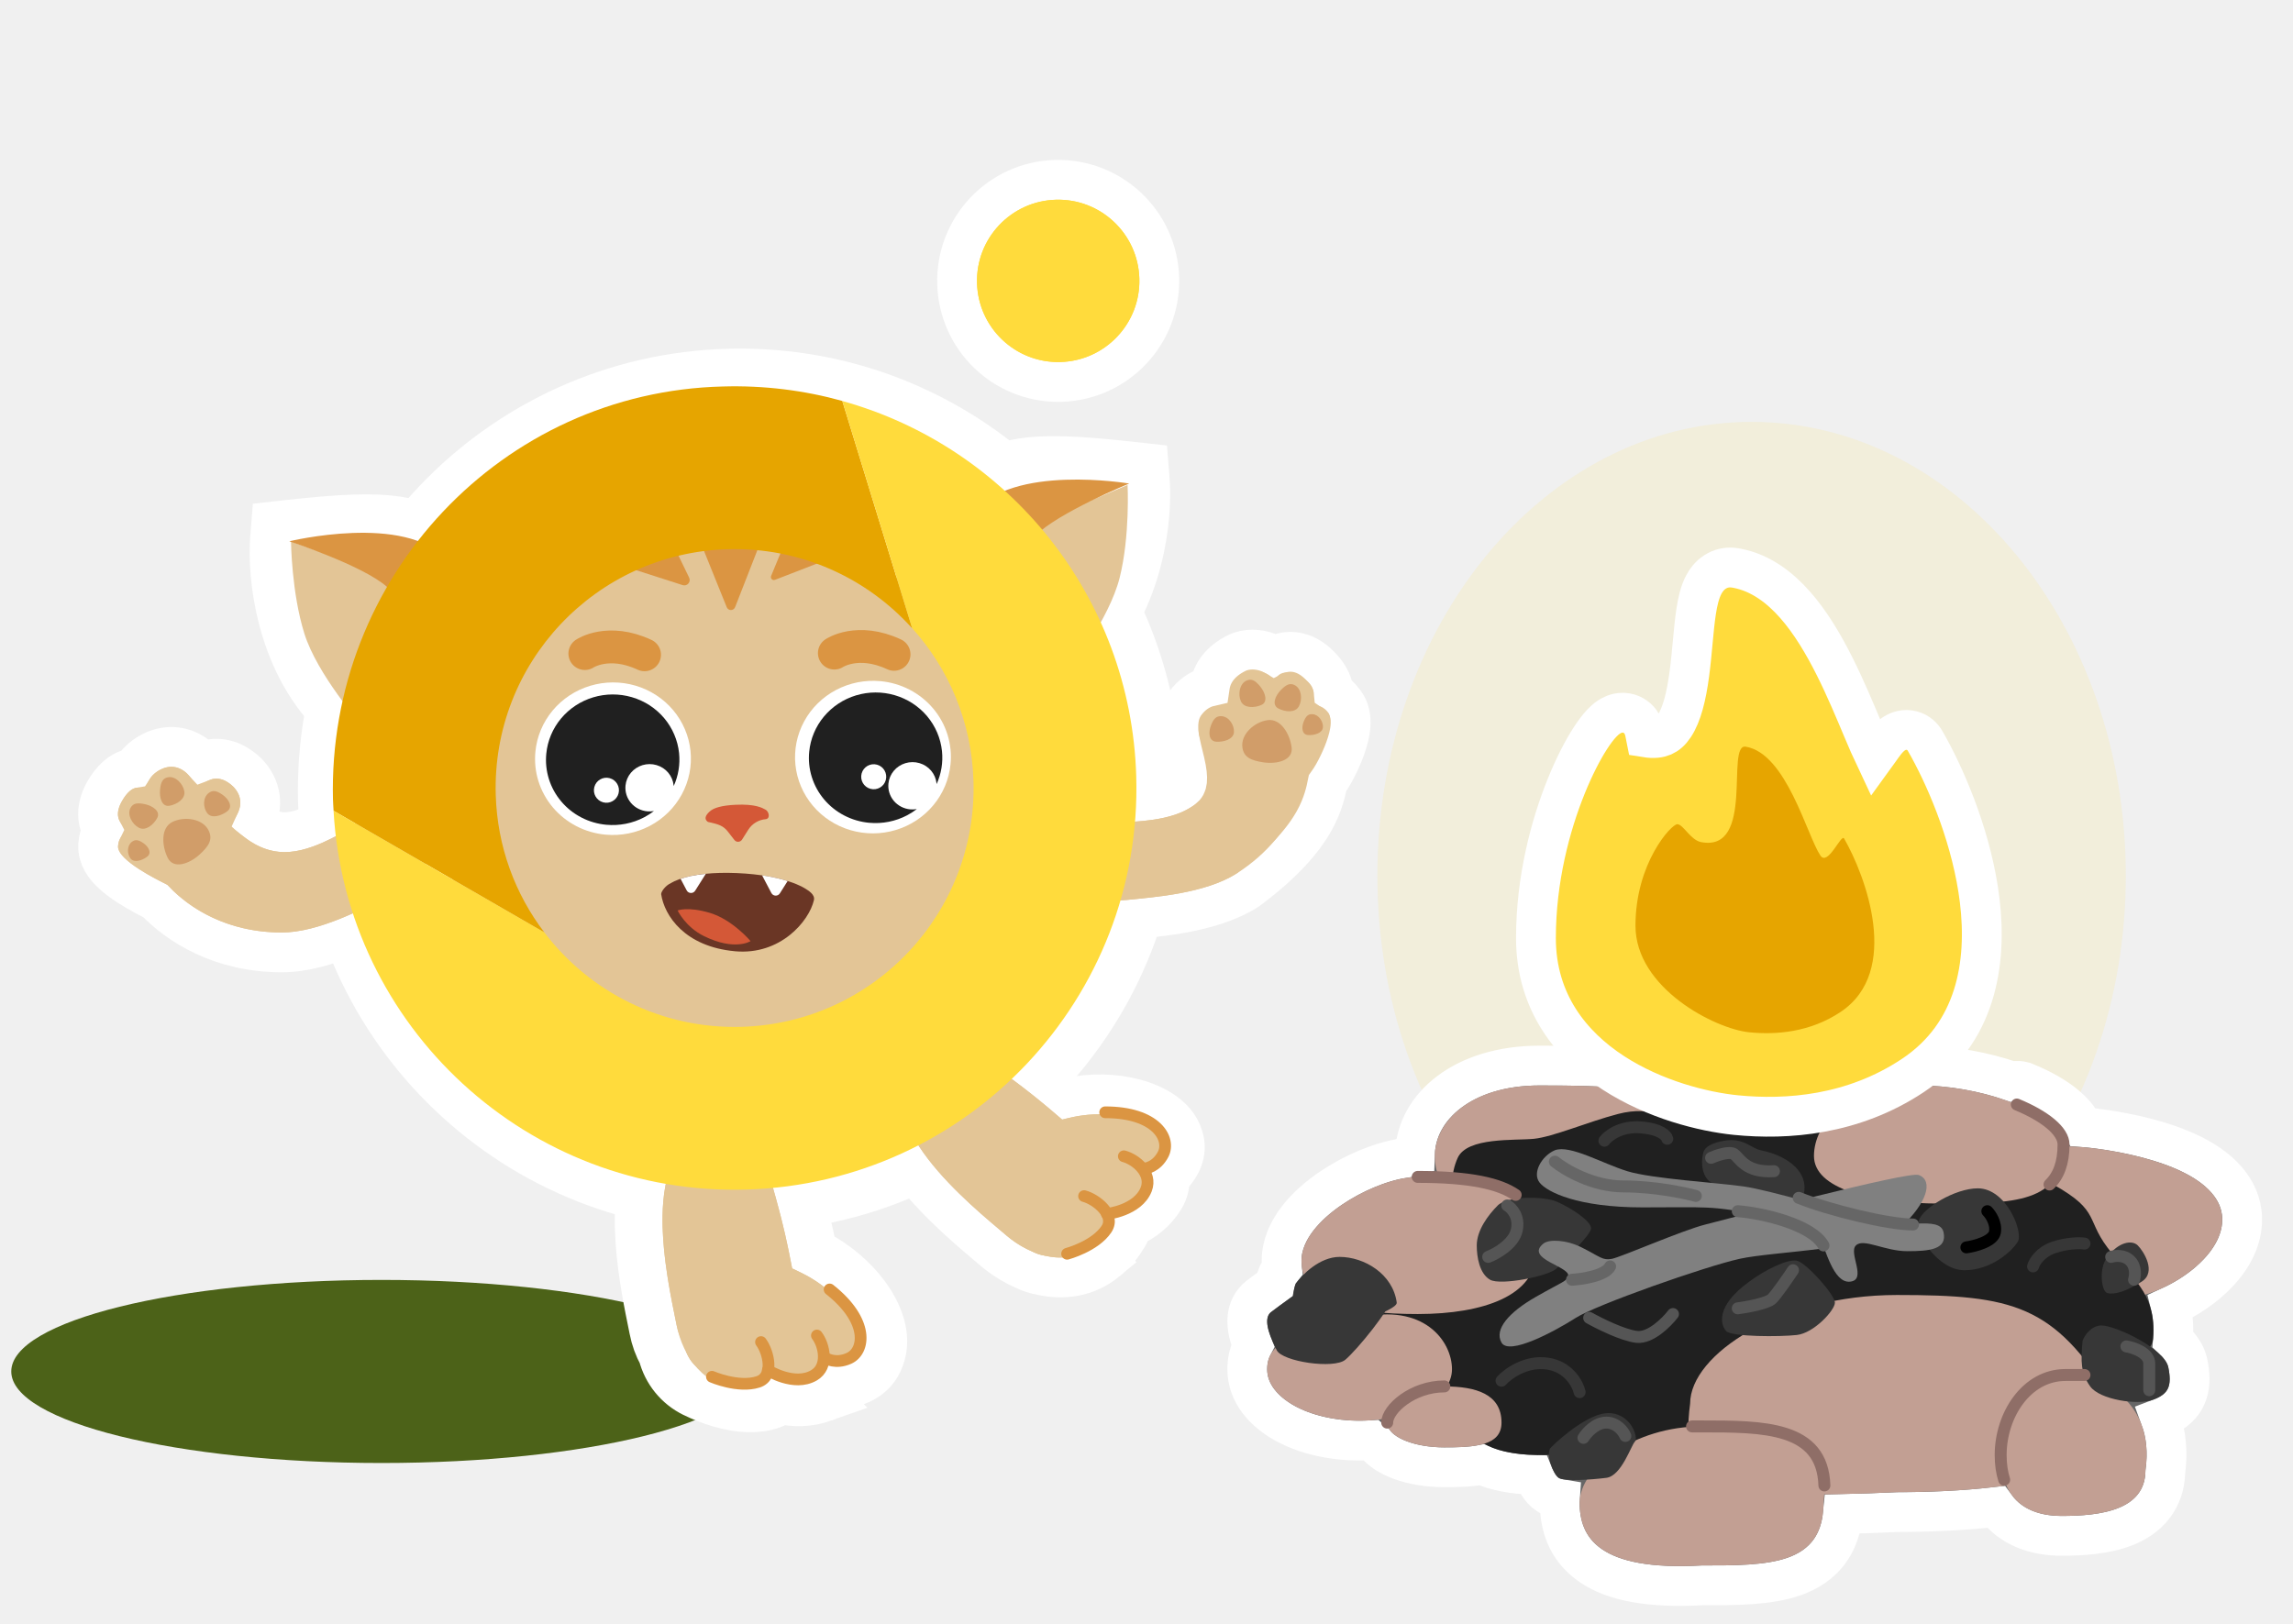
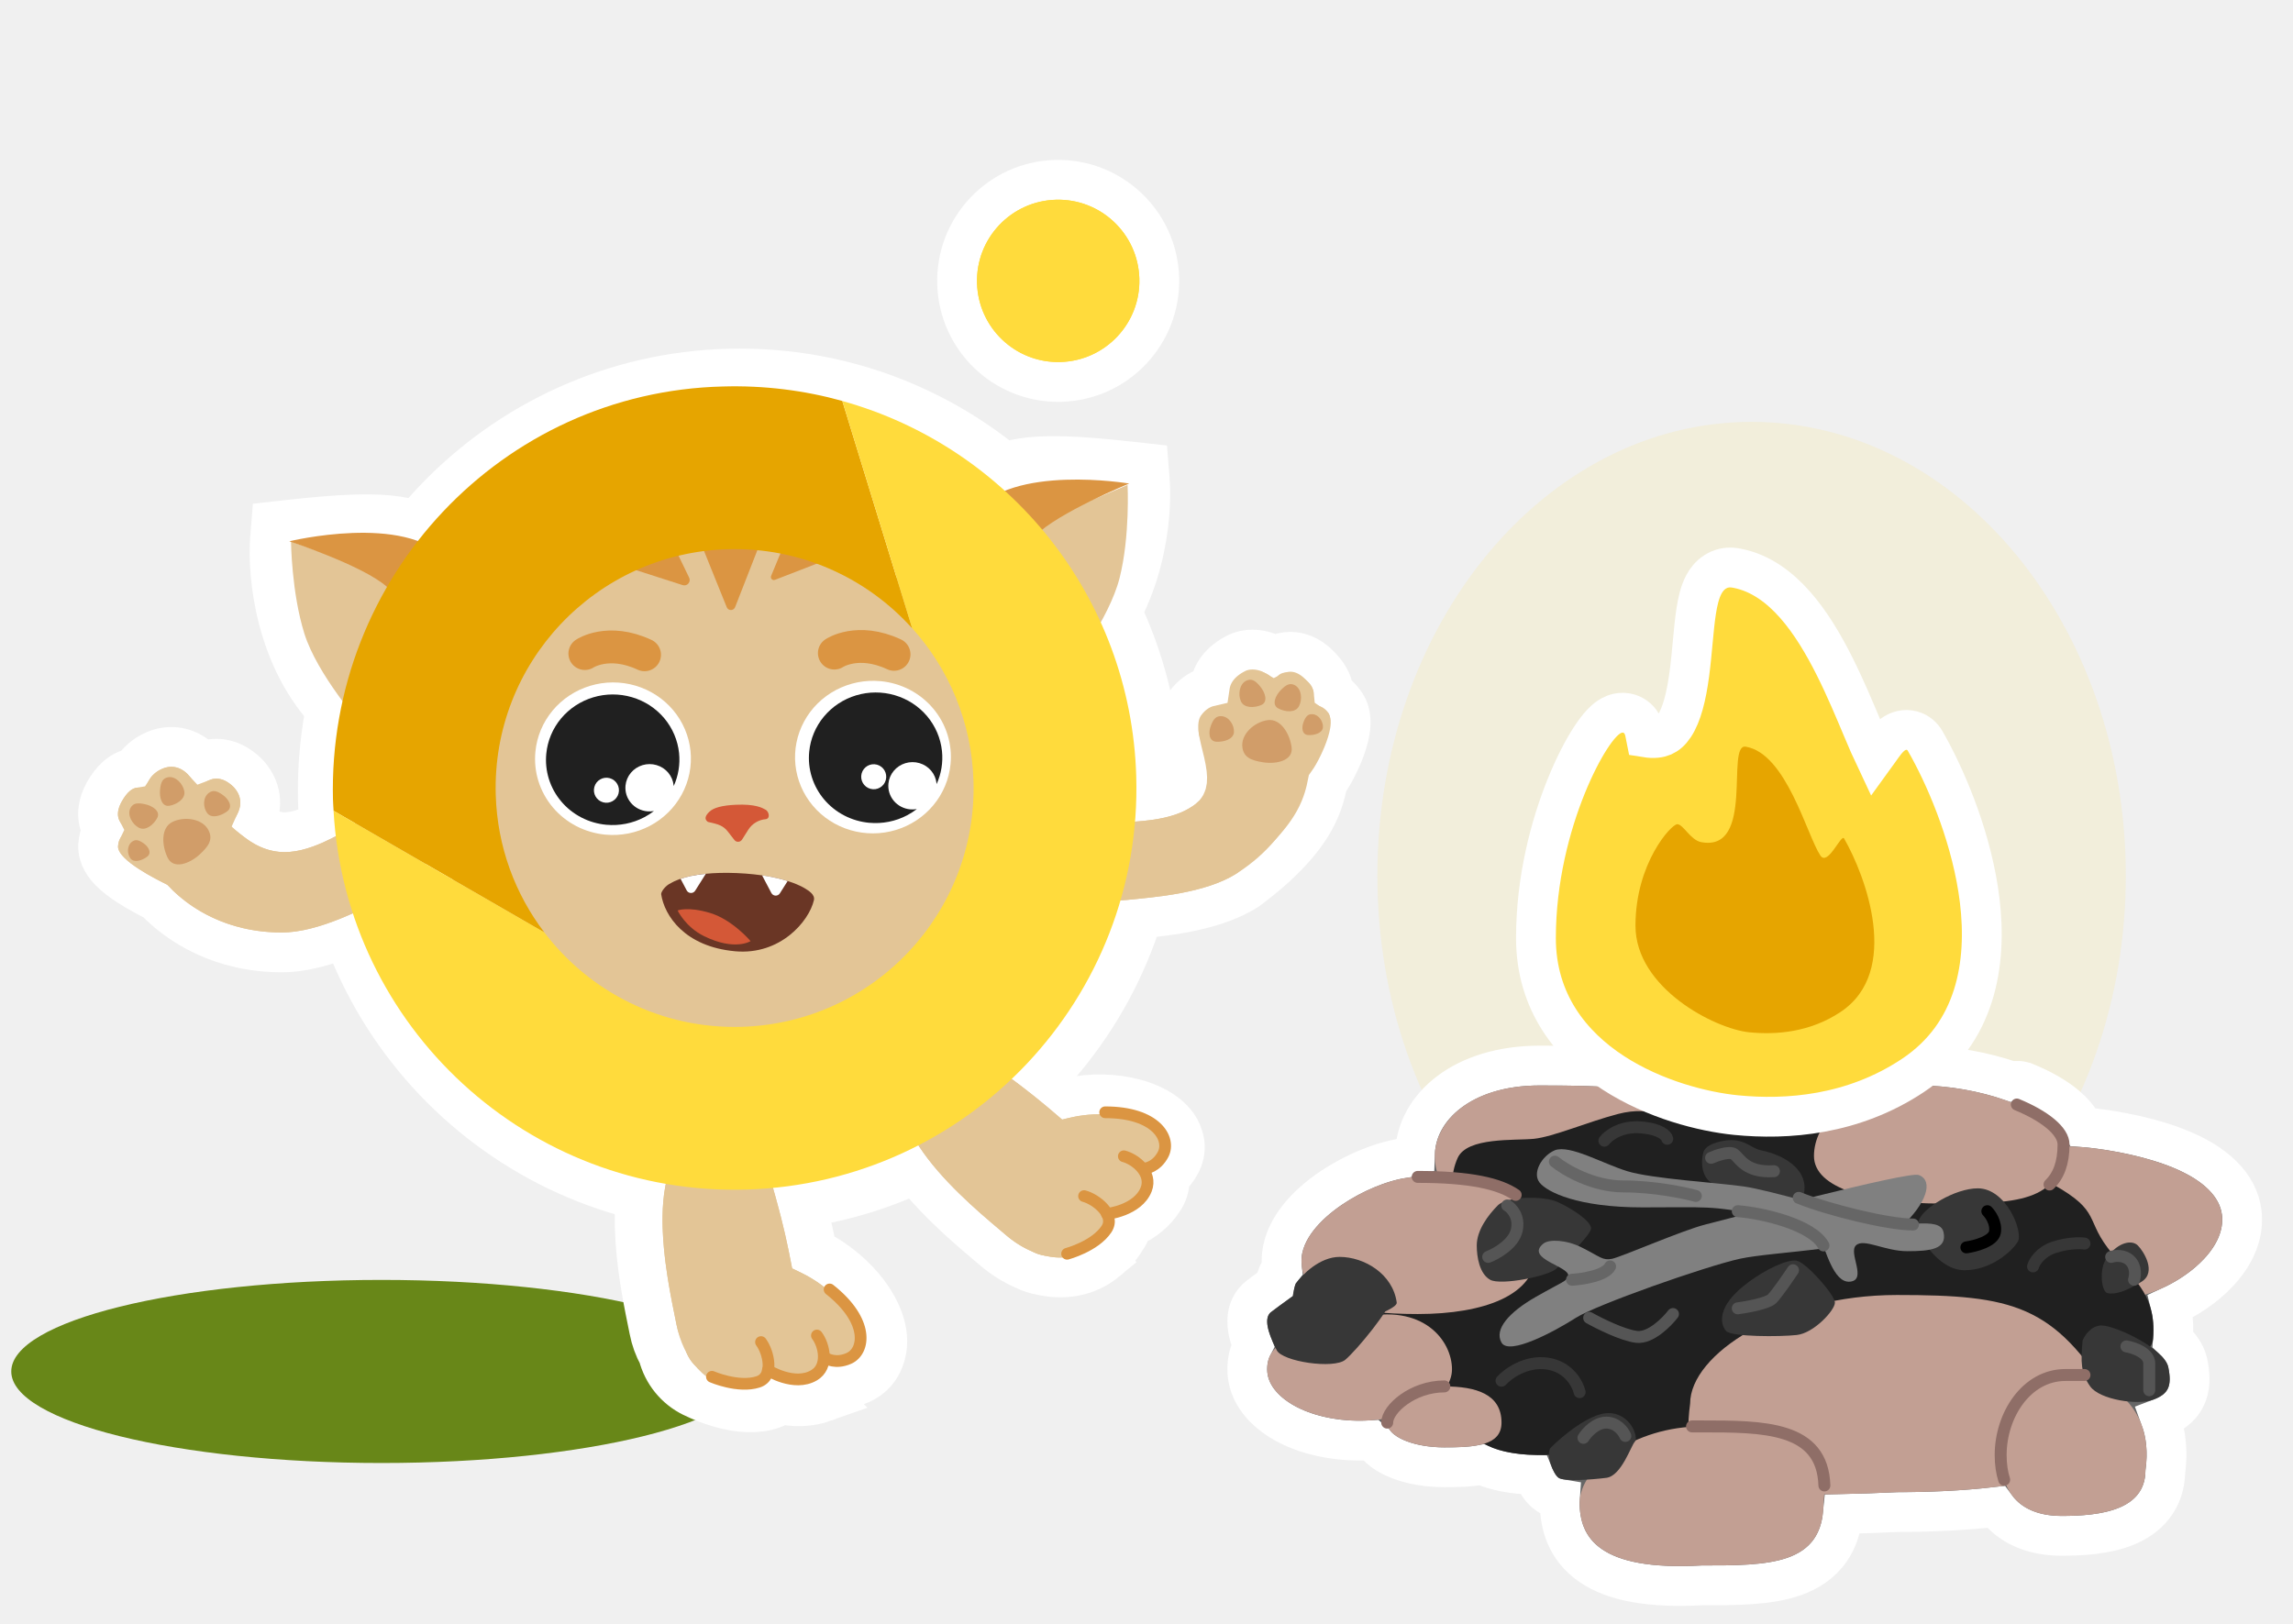
<svg xmlns="http://www.w3.org/2000/svg" width="288" height="204" viewBox="0 0 288 204" fill="none">
  <style>
  @media (prefers-reduced-motion: reduce) { * { animation: none !important; } }

  .cat        { transform-origin: 92px 176px;  animation: cat-dance 1.2s ease-in-out infinite; }
  .shadow     { transform-origin: 48px 172px;  animation: shadow-pulse .6s ease-in-out infinite; }
  .arm-left   { transform-origin: 54px 110px;  animation: arm-left-wave 1.2s ease-in-out infinite; }
  .arm-right  { transform-origin: 151px 91px;  animation: arm-right-wave 1.2s ease-in-out infinite; }
  .leg-left   { transform-origin: 95px 146px;  animation: leg-left-step 1.2s ease-in-out infinite; }
  .leg-right  { transform-origin: 117px 137px; animation: leg-right-step 1.2s ease-in-out infinite; }
  .ear-left   { transform-origin: 57px 88px;   animation: ear-left-wiggle 1.2s ease-in-out infinite; }
  .ear-right  { transform-origin: 121px 80px;  animation: ear-right-wiggle 1.2s ease-in-out infinite; }
  .face       { transform-origin: 93px 99px;   animation: face-bob 1.2s ease-in-out .06s infinite; }
  .mouth      { transform-origin: 92px 110px;  animation: mouth-sing .6s ease-in-out infinite alternate; }
  .eye-r      { transform-origin: 110px 95px;  animation: blink 3.6s linear infinite; }
  .eye-l      { transform-origin: 77px 95px;   animation: blink 3.6s linear infinite; }
  .ball       { animation: ball-bounce .6s ease-in-out -.3s infinite; }
  .flame-outer{ transform-origin: 219px 139px; animation: flicker .72s ease-in-out infinite; }
  .flame-inner{ transform-origin: 220px 129px; animation: flicker .54s ease-in-out -.2s infinite; }
  .glow       { transform-origin: 220px 160px; animation: glow-pulse .72s ease-in-out infinite alternate; }
  .spark      { animation: spark-rise 1.6s linear infinite; }
  .spark-2    { animation-name: spark-rise-b; animation-delay: -.55s; animation-duration: 1.45s; }
  .spark-3    { animation-delay: -1.1s; animation-duration: 1.75s; }
  .note       { animation: note-float 3.2s ease-out infinite; }
  .note-2     { animation-delay: -1.6s; }

  @keyframes cat-dance {
    0%, 100% { transform: translateY(0) rotate(-3.5deg) scale(1.015, .98); }
    25%, 75% { transform: translateY(-8px) rotate(0deg) scale(.99, 1.015); }
    50%      { transform: translateY(0) rotate(3.5deg) scale(1.015, .98); }
  }
  @keyframes shadow-pulse {
    0%, 100% { transform: scale(1, 1); opacity: 1; }
    50%      { transform: scale(.96, .92); opacity: .85; }
  }
  @keyframes arm-left-wave {
    0%, 50%, 100% { transform: rotate(-6deg); }
    25%, 75%      { transform: rotate(10deg); }
  }
  @keyframes arm-right-wave {
    0%, 50%, 100% { transform: rotate(6deg); }
    25%, 75%      { transform: rotate(-9deg); }
  }
  @keyframes leg-left-step {
    0%, 50%, 100% { transform: rotate(0deg); }
    25%           { transform: rotate(-7deg); }
    75%           { transform: rotate(3deg); }
  }
  @keyframes leg-right-step {
    0%, 50%, 100% { transform: rotate(0deg); }
    25%           { transform: rotate(4deg); }
    75%           { transform: rotate(-7deg); }
  }
  @keyframes ear-left-wiggle {
    0%, 100% { transform: rotate(3deg); }
    50%      { transform: rotate(-4deg); }
  }
  @keyframes ear-right-wiggle {
    0%, 100% { transform: rotate(-3deg); }
    50%      { transform: rotate(4deg); }
  }
  @keyframes face-bob {
    0%, 100% { transform: translate(-1px, .5px) rotate(-1deg); }
    25%, 75% { transform: translate(0, -.8px) rotate(0deg); }
    50%      { transform: translate(1px, .5px) rotate(1deg); }
  }
  @keyframes mouth-sing {
    from { transform: scale(1, .98); }
    to   { transform: scale(1.03, 1.06); }
  }
  @keyframes blink {
    0%, 92%, 96.5%, 100% { transform: scaleY(1); }
    94%                  { transform: scaleY(.08); }
  }
  @keyframes ball-bounce {
    0%, 100% { transform: translateY(0); }
    50%      { transform: translateY(-5px); }
  }
  @keyframes flicker {
    0%, 100% { transform: scale(1, 1) skewX(0deg); }
    30%      { transform: scale(1.02, 1.06) skewX(1.5deg); }
    55%      { transform: scale(.985, .92) skewX(-2deg); }
    80%      { transform: scale(1.005, 1.03) skewX(1deg); }
  }
  @keyframes glow-pulse {
    from { transform: scale(1, 1); opacity: .10; }
    to   { transform: scale(1.05, 1.07); opacity: .18; }
  }
  @keyframes spark-rise {
    0%   { transform: translate(0, 0); opacity: 0; }
    12%  { opacity: 1; }
    100% { transform: translate(7px, -52px); opacity: 0; }
  }
  @keyframes spark-rise-b {
    0%   { transform: translate(0, 0); opacity: 0; }
    12%  { opacity: 1; }
    100% { transform: translate(-8px, -48px); opacity: 0; }
  }
  @keyframes note-float {
    0%   { transform: translate(0, 3px) rotate(0deg); opacity: 0; }
    12%  { opacity: .7; }
    100% { transform: translate(-5px, -26px) rotate(-12deg); opacity: 0; }
  }
</style>
  <g class="shadow">
-     <ellipse cx="47.915" cy="172.293" rx="46.5" ry="11.5" fill="#3A5200" fill-opacity="0.9" />
+     <ellipse cx="47.915" cy="172.293" rx="46.5" ry="11.5" fill="#597B01" fill-opacity="0.9" />
  </g>
  <g class="cat">
    <circle cx="92.915" cy="99.294" r="53" fill="white" stroke="white" stroke-width="5" />
    <g class="arm-left">
      <path d="M19.308 94.32C21.194 93.475 23.062 93.796 24.481 94.774C24.849 95.027 25.18 95.32 25.476 95.639C26.152 95.38 26.967 95.234 27.88 95.371C28.907 95.524 29.853 96.004 30.702 96.729L31.06 97.055L31.106 97.099L31.15 97.146C31.989 98.044 32.491 99.069 32.638 100.161C32.78 101.223 32.561 102.162 32.271 102.882C32.235 102.973 32.196 103.062 32.157 103.148C33.174 103.922 34.12 104.408 35.289 104.526C36.515 104.648 37.965 104.258 39.546 103.554C40.312 103.213 41.044 102.83 41.741 102.454C42.389 102.106 43.116 101.703 43.705 101.434L43.712 101.431C43.69 101.441 43.702 101.436 43.793 101.389C43.876 101.346 43.966 101.298 44.1 101.228C44.354 101.095 44.691 100.92 45.083 100.731C45.858 100.356 46.893 99.899 48.017 99.561C49.113 99.231 50.471 98.957 51.835 99.1C53.187 99.242 54.62 99.812 55.661 101.139L55.864 101.415L56.055 101.703C57.928 104.688 57.02 107.757 55.572 109.91C54.111 112.081 51.852 113.808 49.984 114.749C48.446 115.524 46.128 116.743 43.617 117.75C41.131 118.747 38.205 119.644 35.389 119.645H35.388C27.676 119.645 22.371 116.176 19.511 113.194C18.749 112.81 17.366 112.1 16.091 111.273C15.326 110.777 14.489 110.17 13.819 109.492C13.27 108.935 12.271 107.782 12.328 106.22L12.33 106.17L12.334 106.12C12.387 105.427 12.557 104.821 12.81 104.3C12.58 103.86 12.407 103.347 12.343 102.762C12.218 101.626 12.531 100.505 13.123 99.45L13.125 99.446C13.951 97.978 15.102 96.774 16.715 96.502C17.282 95.623 18.156 94.836 19.308 94.32Z" fill="#E3C596" stroke="white" stroke-width="5" />
      <path fill-rule="evenodd" clip-rule="evenodd" d="M25.035 100.923C21.185 99.519 16.83 103.612 19.466 108.982C20.608 111.31 25.903 117.145 35.388 117.145C40.065 117.144 45.684 114.117 48.859 112.517C51.998 110.935 56.443 106.654 53.807 102.835C51.619 99.666 45.498 103.367 44.742 103.709C42.777 104.605 38.796 107.39 35.039 107.014C30.418 106.55 28.365 102.134 25.034 100.921L25.035 100.923Z" fill="#E3C596" />
      <path fill-rule="evenodd" clip-rule="evenodd" d="M28.862 103.633C29.06 103.294 31.412 101.089 29.323 98.853C26.679 96.299 24.808 99.276 24.808 99.276C24.808 99.276 24.744 99.439 24.666 99.178C24.12 97.282 22.386 95.68 20.33 96.601C18.674 97.343 18.192 98.869 18.576 99.381C17.908 98.984 16.69 98.21 15.303 100.672C13.659 103.606 16.694 104.382 16.694 104.382C16.694 104.382 14.979 104.331 14.827 106.312C14.761 108.098 19.843 110.56 21.038 111.164C21.994 111.844 24.758 110.826 26.975 108.928C29.403 106.001 28.912 103.808 28.863 103.635L28.862 103.633Z" fill="#E3C596" />
      <path d="M21.054 107.748C21.784 109.252 23.785 108.526 25.081 107.342C26.268 106.256 26.742 105.44 26.206 104.337C25.476 102.832 23.172 102.521 21.668 103.251C20.163 103.981 20.322 106.244 21.054 107.748Z" fill="#D19D69" />
      <path d="M19.746 102.762C20.198 101.917 19.172 101.227 18.176 101.021C17.263 100.833 16.72 100.885 16.389 101.504C15.938 102.349 16.583 103.528 17.44 103.985C18.296 104.44 19.296 103.608 19.744 102.763L19.746 102.762Z" fill="#D19D69" />
      <path d="M21.282 101.224C20.34 101.395 19.997 100.21 20.103 99.198C20.202 98.271 20.419 97.769 21.107 97.645C22.049 97.473 22.977 98.446 23.15 99.401C23.323 100.356 22.226 101.055 21.284 101.227L21.282 101.224Z" fill="#D19D69" />
      <path d="M28.547 101.917C29.299 101.339 28.715 100.374 27.946 99.84C27.242 99.352 26.751 99.206 26.202 99.629C25.45 100.208 25.497 101.465 26.037 102.167C26.577 102.869 27.795 102.496 28.547 101.917Z" fill="#D19D69" />
      <path d="M18.483 107.623C19.114 107.139 18.638 106.349 18.006 105.917C17.425 105.522 17.021 105.406 16.559 105.761C15.929 106.247 15.956 107.282 16.397 107.855C16.839 108.427 17.855 108.108 18.483 107.623Z" fill="#D19D69" />
    </g>
    <g class="arm-right">
      <path d="M165.683 83.526C164.531 82.374 162.994 81.648 161.281 81.96C160.848 82.038 160.451 82.177 160.085 82.356C159.793 82.186 159.496 82.049 159.207 81.944C158.083 81.535 156.585 81.414 155.297 82.058C153.359 83.027 152.214 84.471 151.952 86.243C151.799 86.278 151.643 86.32 151.486 86.373C150.501 86.707 149.637 87.354 148.932 88.272C147.835 89.702 147.941 91.417 148.09 92.468C148.242 93.537 148.613 94.875 148.812 95.745C149.337 98.036 149.101 98.664 148.629 99.034L148.443 99.174C147.478 99.853 146.117 100.262 144.513 100.501C143.684 100.625 142.861 100.695 142.072 100.752C141.521 100.792 140.917 100.83 140.378 100.885L139.867 100.945L139.862 100.946C139.886 100.942 139.872 100.945 139.769 100.954C139.675 100.962 139.575 100.97 139.424 100.983C139.139 101.007 138.761 101.041 138.328 101.092C137.473 101.192 136.354 101.362 135.224 101.681C134.123 101.991 132.831 102.489 131.757 103.341C130.621 104.243 129.67 105.606 129.599 107.457C129.457 111.19 131.949 113.395 134.403 114.468C136.802 115.516 139.635 115.76 141.717 115.551L141.72 115.551C143.429 115.378 146.041 115.161 148.699 114.663C151.331 114.17 154.283 113.355 156.659 111.843L156.74 111.792L156.815 111.735C161.306 108.372 163.734 105.509 165.09 103.059C166.196 101.061 166.55 99.335 166.737 98.397C167.019 98.007 167.283 97.573 167.505 97.18C167.911 96.462 168.337 95.596 168.698 94.704C169.052 93.828 169.382 92.834 169.54 91.881C169.671 91.091 169.814 89.635 168.996 88.407L168.779 88.102C168.41 87.61 167.987 87.195 167.509 86.874C167.387 85.568 166.627 84.47 165.683 83.526Z" fill="#E3C596" stroke="white" stroke-width="5" />
      <path fill-rule="evenodd" clip-rule="evenodd" d="M155.342 90.489C157.837 87.237 163.708 88.353 164.366 94.3C164.653 96.875 163.319 104.641 155.317 109.734C151.37 112.245 145.003 112.705 141.467 113.064C137.97 113.414 131.92 112.188 132.097 107.551C132.244 103.704 139.391 103.537 140.212 103.421C142.352 103.123 147.203 103.336 150.175 101C153.826 98.128 153.184 93.301 155.344 90.486L155.342 90.489Z" fill="#E3C596" />
      <path fill-rule="evenodd" clip-rule="evenodd" d="M153.571 94.833C153.22 94.651 150.055 94.055 150.618 91.049C151.478 87.474 154.655 88.981 154.655 88.981C154.655 88.981 154.797 89.084 154.719 88.823C154.162 86.93 154.766 84.648 156.994 84.32C158.79 84.058 160.013 85.086 159.965 85.723C160.315 85.028 160.929 83.723 163.42 85.055C166.383 86.647 164.238 88.933 164.238 88.933C164.238 88.933 165.66 87.971 166.852 89.557C167.864 91.029 164.899 95.832 164.216 96.986C163.774 98.07 160.897 98.696 158.007 98.286C154.388 97.12 153.625 95.005 153.571 94.833Z" fill="#E3C596" />
      <path d="M162.226 93.872C161.999 92.213 160.876 90.243 159.218 90.469C157.56 90.696 155.818 92.234 156.045 93.892C156.209 95.105 157.059 95.524 158.649 95.768C160.386 96.036 162.452 95.529 162.226 93.872ZM153.436 89.972C152.744 89.925 152.416 90.319 152.102 91.115C151.758 91.988 151.808 93.112 152.754 93.178C153.7 93.243 154.923 92.876 154.983 91.993C155.042 91.109 154.383 90.037 153.436 89.972ZM166.157 91.375C166.208 90.654 165.654 89.777 164.86 89.723C164.281 89.683 164.006 90.005 163.744 90.656C163.457 91.367 163.499 92.286 164.293 92.341C165.085 92.393 166.109 92.097 166.157 91.375ZM158.274 86.229C157.677 85.512 157.219 85.215 156.576 85.494C155.697 85.873 155.464 87.198 155.85 88.087C156.236 88.978 157.537 88.951 158.416 88.571C159.295 88.192 158.923 87.012 158.274 86.229ZM162.64 86.085C162.024 85.753 161.541 86.012 160.886 86.675C160.172 87.398 159.701 88.539 160.544 88.994L160.547 88.995C161.389 89.449 162.685 89.585 163.143 88.732C163.6 87.878 163.484 86.54 162.64 86.085Z" fill="#D19D69" />
    </g>
    <g class="leg-left">
      <path d="M89.225 138.901C91.922 138.469 94.17 138.916 95.903 140.187C97.338 141.24 98.097 142.629 98.53 143.651L98.696 144.065L98.74 144.178L98.773 144.292C100.356 149.649 101.261 152.83 102.15 157.3C104.94 158.701 107.167 160.653 108.672 162.672C109.556 163.858 110.25 165.146 110.629 166.441C110.98 167.642 111.14 169.153 110.559 170.597C109.702 173.031 107.364 173.731 106.222 173.926C106.07 173.952 105.919 173.972 105.77 173.988C105.684 174.1 105.593 174.211 105.491 174.32C104.956 174.894 104.276 175.336 103.48 175.621L103.481 175.622C101.601 176.294 99.701 176.292 98.076 175.9C96.936 176.719 95.516 176.919 94.219 176.921C91.663 176.924 89.003 175.949 87.18 175.069L87.177 175.067C85.141 174.081 83.702 172.26 83.159 170.142C82.632 169.194 82.251 168.145 82.029 167.009L81.517 164.464C80.916 161.398 80.153 156.948 80.217 152.745C80.259 149.941 80.665 146.923 81.953 144.377C83.313 141.688 85.639 139.592 89.131 138.918L89.178 138.908L89.225 138.901Z" fill="#E3C596" stroke="white" stroke-width="6" />
      <path fill-rule="evenodd" clip-rule="evenodd" d="M92.851 174.271C97.067 174.349 100.782 170.601 100.676 166.386C99.083 156.194 98.31 153.311 95.897 145.143C95.237 143.428 93.91 141.189 89.699 141.864C79.795 143.775 83.891 160.902 84.974 166.432C85.782 170.573 88.633 174.377 92.853 174.269L92.851 174.271Z" fill="#E3C596" />
      <path fill-rule="evenodd" clip-rule="evenodd" d="M102.471 172.797C100.223 173.601 97.97 172.962 96.889 172.143C96.873 172.937 96.735 173.918 94.215 173.921C92.325 173.924 90.148 173.172 88.484 172.368C86.909 171.605 85.914 170.008 85.915 168.256C85.918 165.719 86.037 162.055 86.674 161.192C88.949 158.105 93.146 157.844 95.867 158.409C104.086 159.653 109.006 166.708 107.753 169.542C107.191 171.299 104.212 171.143 103.781 170.884C103.758 170.871 103.959 172.265 102.469 172.797L102.471 172.797Z" fill="#E3C596" />
      <path d="M89.42 172.962C89.42 172.962 92.736 174.399 95.207 173.606C97.292 172.935 96.503 169.819 95.583 168.601" stroke="#DB9542" stroke-width="1.473" stroke-linecap="round" stroke-linejoin="round" />
      <path d="M96.441 172.138C96.441 172.138 99.747 174.231 102.228 172.782C104.12 171.676 103.524 168.995 102.604 167.777" stroke="#DB9542" stroke-width="1.473" stroke-linecap="round" stroke-linejoin="round" />
      <path d="M103.808 170.668C103.808 170.668 104.974 171.39 106.625 170.649C108.624 169.752 109.235 165.967 104.198 161.991" stroke="#DB9542" stroke-width="1.473" stroke-linecap="round" stroke-linejoin="round" />
    </g>
    <g class="leg-right">
      <path d="M118.716 128.346C120.368 128.286 121.73 128.86 122.665 129.371L123.039 129.584L123.125 129.634L123.207 129.692C127.847 132.964 130.53 134.899 134.07 137.924C137.135 137.249 140.106 137.389 142.528 138.036C143.915 138.406 145.201 138.963 146.243 139.702C147.214 140.39 148.183 141.393 148.58 142.74C149.337 144.92 148.095 146.732 147.352 147.559C147.205 147.723 147.05 147.874 146.897 148.017C146.947 148.832 146.768 149.746 146.198 150.661C145.139 152.358 143.639 153.479 142.182 154.117C142.141 154.224 142.096 154.33 142.051 154.436C141.9 154.925 141.661 155.36 141.383 155.747C140.787 156.733 140.01 157.637 139.049 158.386L139.05 158.387C136.524 160.494 133.461 160.829 130.714 160.191C130.008 160.075 129.324 159.852 128.683 159.53C127.451 159.014 126.283 158.314 125.235 157.483L124.781 157.109C122.737 155.359 117.953 151.52 114.582 147.124C112.895 144.924 111.393 142.376 110.845 139.687C110.271 136.867 110.769 133.942 112.977 131.377L113.003 131.347L113.03 131.318C114.81 129.379 116.732 128.419 118.716 128.346Z" fill="#E3C596" stroke="white" stroke-width="5" />
      <path fill-rule="evenodd" clip-rule="evenodd" d="M126.407 155.21C122.128 151.546 108.288 140.654 114.871 133.009C117.755 129.869 120.186 130.8 121.766 131.735C128.728 136.644 131.124 138.427 138.694 145.43C141.392 148.669 140.806 153.914 137.449 156.467C134.207 159.171 129.611 157.955 126.407 155.21Z" fill="#E3C596" />
      <path fill-rule="evenodd" clip-rule="evenodd" d="M143.919 147.027C144.418 146.961 146.851 145.236 146.201 143.511C145.423 140.511 137.188 138.029 129.972 142.153C127.489 143.399 124.357 146.208 124.488 150.039C124.522 151.11 126.704 154.058 128.276 156.049C129.359 157.423 131.134 158.059 132.841 157.678C134.645 157.278 136.818 156.516 138.299 155.342C140.272 153.776 139.773 152.922 139.293 152.288C140.648 152.261 142.813 151.365 144.077 149.337C144.914 147.996 143.892 147.028 143.919 147.024L143.919 147.027Z" fill="#E3C596" />
      <path d="M134.028 157.507C134.028 157.507 137.522 156.577 138.966 154.422C140.185 152.603 137.635 150.646 136.157 150.263" stroke="#DB9542" stroke-width="1.473" stroke-linecap="round" stroke-linejoin="round" />
      <path d="M139.024 152.504C139.024 152.504 142.914 152.095 143.962 149.419C144.76 147.378 142.63 145.644 141.153 145.26" stroke="#DB9542" stroke-width="1.473" stroke-linecap="round" stroke-linejoin="round" />
      <path d="M143.889 146.781C143.889 146.781 145.253 146.625 146.086 145.019C147.097 143.075 145.226 139.728 138.81 139.735" stroke="#DB9542" stroke-width="1.473" stroke-linecap="round" stroke-linejoin="round" />
    </g>
    <g class="ear-left">
      <path d="M36.139 65.309C42.883 64.559 46.938 64.391 50.058 64.887C53.302 65.403 55.422 66.631 58.113 68.099L61.045 69.699L58.683 72.062C55.94 74.805 49.464 82.168 45.627 89.458L44.047 92.461L41.648 90.062C38.038 86.452 36.035 81.919 34.971 77.837C33.908 73.76 33.735 69.954 33.923 67.595L34.088 65.537L36.139 65.309Z" fill="white" stroke="white" stroke-width="5" />
      <path fill-rule="evenodd" clip-rule="evenodd" d="M45.366 91.018L63.937 77.813L36.552 68.032C36.552 68.032 36.608 74.437 38.231 79.605C39.856 84.772 45.366 91.018 45.366 91.018Z" fill="#E3C596" />
      <path fill-rule="evenodd" clip-rule="evenodd" d="M56.077 70.291C50.912 64.453 36.336 68.001 36.336 68.001C36.336 68.001 45.513 71.011 48.574 73.699C51.636 76.387 54.411 84.755 54.411 84.755C54.411 84.755 61.241 76.128 56.074 70.29L56.077 70.291Z" fill="#DB9542" />
    </g>
    <g class="ear-right">
      <path d="M142.192 57.998C135.448 57.249 131.393 57.08 128.273 57.576C125.029 58.092 122.91 59.32 120.218 60.788L117.286 62.389L119.648 64.751C122.391 67.494 128.867 74.857 132.704 82.147L134.284 85.15L136.683 82.751C140.293 79.141 142.296 74.608 143.36 70.526C144.423 66.449 144.596 62.643 144.408 60.284L144.243 58.226L142.192 57.998Z" fill="white" stroke="white" stroke-width="5" />
      <path fill-rule="evenodd" clip-rule="evenodd" d="M134.18 84.388L114.862 72.304L141.623 60.923C141.623 60.923 141.946 67.321 140.629 72.576C139.313 77.83 134.18 84.388 134.18 84.388Z" fill="#E3C596" />
      <path fill-rule="evenodd" clip-rule="evenodd" d="M122.301 64.439C127.036 58.248 141.827 60.746 141.827 60.746C141.827 60.746 132.89 64.403 130.027 67.303C127.164 70.202 124.994 78.747 124.994 78.747C124.994 78.747 117.566 70.63 122.301 64.439Z" fill="#DB9542" />
    </g>
    <g class="face">
      <path fill-rule="evenodd" clip-rule="evenodd" d="M93.026 64.046C73.938 62.227 56.951 76.252 55.109 95.611C53.27 114.972 67.305 131.955 86.396 133.782C105.487 135.608 122.474 121.576 124.325 102.218C126.174 82.859 112.118 65.868 93.026 64.046Z" fill="#E3C596" />
      <path fill-rule="evenodd" clip-rule="evenodd" d="M98.243 61.134L92.328 76.278C92.141 76.754 91.469 76.757 91.278 76.284L84.697 59.983C84.54 59.592 84.852 59.171 85.271 59.211L97.767 60.366C98.141 60.401 98.379 60.783 98.24 61.134L98.243 61.134Z" fill="#DB9542" />
      <path fill-rule="evenodd" clip-rule="evenodd" d="M100.946 62.445L96.852 72.352C96.725 72.658 97.026 72.966 97.335 72.845L107.289 68.986C107.539 68.888 107.61 68.568 107.423 68.376L101.561 62.327C101.373 62.132 101.046 62.196 100.943 62.444L100.946 62.445Z" fill="#DB9542" />
      <path fill-rule="evenodd" clip-rule="evenodd" d="M82.393 63.963L86.558 72.569C86.816 73.105 86.308 73.687 85.745 73.507L76.676 70.595C76.216 70.448 76.055 69.879 76.371 69.512L81.272 63.817C81.588 63.45 82.18 63.527 82.39 63.963L82.393 63.963Z" fill="#DB9542" />
      <g class="mouth">
        <path fill-rule="evenodd" clip-rule="evenodd" d="M92.325 119.505C97.996 120.019 101.608 115.755 102.227 113.087C102.398 112.348 101.476 111.85 101.096 111.606C101.096 111.606 98.662 109.939 92.54 109.682C86.417 109.426 84.286 110.936 84.286 110.936C83.603 111.222 83.044 111.991 83.04 112.323C83.444 115.035 86.002 118.931 92.324 119.504L92.325 119.505Z" fill="#6A3625" />
        <path fill-rule="evenodd" clip-rule="evenodd" d="M94.272 118.23C94.272 118.23 92.009 115.548 89.201 114.698C86.392 113.848 85.108 114.381 85.108 114.381C85.108 114.381 86.09 116.467 88.453 117.618C92.326 119.505 94.272 118.23 94.272 118.23L94.272 118.23Z" fill="#D45837" />
        <path fill-rule="evenodd" clip-rule="evenodd" d="M88.652 109.771L87.313 111.895C87.06 112.298 86.466 112.275 86.245 111.854L85.48 110.403C86.179 110.169 87.212 109.916 88.651 109.772L88.652 109.771Z" fill="white" />
        <path fill-rule="evenodd" clip-rule="evenodd" d="M98.928 110.681L97.952 112.227C97.699 112.629 97.106 112.606 96.884 112.185L95.719 109.972C97.053 110.167 98.114 110.426 98.928 110.681Z" fill="white" />
        <path fill-rule="evenodd" clip-rule="evenodd" d="M96.208 102.909C95.293 102.974 94.466 103.47 93.979 104.245L93.188 105.496C93.081 105.646 92.918 105.733 92.748 105.75C92.658 105.76 92.569 105.745 92.486 105.712C92.372 105.667 92.278 105.583 92.205 105.482L91.417 104.468C90.843 103.731 90.238 103.547 89.027 103.28C88.969 103.28 88.912 103.259 88.868 103.222L88.866 103.223C88.437 102.876 88.591 102.456 89.113 101.964C89.635 101.472 90.684 101.183 92.385 101.101C94.894 100.981 95.757 101.5 96.162 101.722C96.566 101.943 96.786 102.802 96.209 102.905L96.208 102.909Z" fill="#D45837" />
      </g>
      <path d="M73.456 82.105C73.456 82.105 76.381 80.126 80.955 82.259M104.794 82.048C104.794 82.048 107.719 80.069 112.292 82.202" stroke="#DB9542" stroke-width="4.125" stroke-linecap="round" stroke-linejoin="round" />
      <g class="eye-r">
        <path fill-rule="evenodd" clip-rule="evenodd" d="M110.579 85.573C108.65 85.394 106.712 85.779 105.009 86.679C103.303 87.578 101.909 88.951 101.001 90.628C100.092 92.302 99.712 94.202 99.906 96.089C100.1 97.972 100.862 99.76 102.093 101.22C103.324 102.681 104.972 103.75 106.827 104.293C108.682 104.836 110.659 104.829 112.508 104.271C114.359 103.714 116 102.632 117.224 101.162C118.449 99.692 119.201 97.9 119.385 96.013C119.511 94.76 119.382 93.496 119.006 92.292C118.63 91.088 118.017 89.97 117.197 88.999C116.377 88.027 115.373 87.226 114.235 86.639C113.101 86.052 111.857 85.688 110.576 85.57L110.579 85.573Z" fill="white" />
        <path d="M113.944 102.418C112.486 103.188 110.827 103.518 109.176 103.365L109.178 103.367C108.082 103.266 107.017 102.955 106.045 102.452C105.072 101.949 104.212 101.263 103.509 100.431C102.808 99.6 102.283 98.643 101.961 97.612C101.639 96.582 101.529 95.499 101.637 94.426C101.794 92.811 102.438 91.276 103.486 90.018C104.535 88.76 105.939 87.833 107.524 87.356C109.107 86.879 110.8 86.872 112.387 87.338C113.975 87.803 115.386 88.718 116.441 89.969C117.494 91.218 118.146 92.749 118.313 94.361C118.459 95.781 118.225 97.21 117.637 98.509C117.635 98.477 117.633 98.445 117.629 98.413C117.569 97.829 117.332 97.274 116.951 96.821C116.568 96.368 116.058 96.037 115.482 95.868C114.907 95.7 114.293 95.702 113.719 95.875C113.145 96.048 112.636 96.384 112.256 96.84C111.876 97.296 111.644 97.852 111.586 98.437C111.547 98.826 111.587 99.218 111.704 99.591C111.82 99.965 112.011 100.311 112.265 100.613C112.519 100.914 112.831 101.163 113.184 101.345C113.535 101.527 113.921 101.64 114.319 101.677L114.318 101.676C114.599 101.702 114.881 101.689 115.155 101.64C114.777 101.931 114.372 102.192 113.944 102.418Z" fill="#202020" />
        <path d="M110.145 96.062C110.983 96.287 111.481 97.149 111.256 97.988C111.032 98.826 110.17 99.324 109.331 99.099C108.492 98.875 107.995 98.013 108.219 97.174C108.444 96.335 109.306 95.838 110.145 96.062Z" fill="white" />
      </g>
      <g class="eye-l">
        <path fill-rule="evenodd" clip-rule="evenodd" d="M76.055 104.854C77.984 105.033 79.922 104.648 81.625 103.748C83.331 102.848 84.724 101.475 85.633 99.799C86.541 98.124 86.922 96.224 86.728 94.338C86.534 92.454 85.771 90.666 84.541 89.206C83.31 87.746 81.662 86.677 79.807 86.133C77.952 85.59 75.975 85.597 74.126 86.155C72.274 86.712 70.634 87.795 69.409 89.264C68.185 90.734 67.433 92.526 67.249 94.413C67.123 95.666 67.252 96.931 67.628 98.135C68.004 99.338 68.617 100.456 69.436 101.428C70.257 102.4 71.261 103.2 72.398 103.788C73.533 104.375 74.777 104.738 76.057 104.857L76.055 104.854Z" fill="white" />
        <path d="M80.922 102.666C79.464 103.436 77.805 103.766 76.154 103.613L76.156 103.615C75.06 103.514 73.995 103.203 73.023 102.7C72.05 102.197 71.19 101.512 70.488 100.68C69.786 99.848 69.261 98.891 68.939 97.86C68.618 96.83 68.507 95.747 68.615 94.674C68.772 93.059 69.416 91.525 70.464 90.266C71.513 89.009 72.918 88.081 74.502 87.605C76.085 87.128 77.778 87.121 79.366 87.586C80.954 88.051 82.364 88.966 83.419 90.217C84.472 91.467 85.125 92.997 85.291 94.61C85.437 96.029 85.203 97.459 84.615 98.757C84.613 98.726 84.611 98.693 84.607 98.662C84.547 98.077 84.31 97.522 83.929 97.07C83.546 96.617 83.036 96.285 82.46 96.117C81.885 95.948 81.272 95.951 80.698 96.123C80.124 96.296 79.615 96.632 79.234 97.088C78.854 97.544 78.622 98.099 78.564 98.685C78.525 99.074 78.566 99.466 78.682 99.84C78.798 100.213 78.989 100.56 79.243 100.862C79.497 101.163 79.809 101.411 80.161 101.593C80.513 101.775 80.9 101.888 81.297 101.925L81.296 101.924C81.577 101.95 81.859 101.938 82.133 101.888C81.755 102.18 81.35 102.441 80.922 102.666Z" fill="#202020" />
        <path d="M76.574 97.758C77.413 97.983 77.91 98.845 77.686 99.683C77.461 100.522 76.599 101.02 75.76 100.795C74.922 100.57 74.424 99.708 74.649 98.87C74.874 98.031 75.736 97.533 76.574 97.758Z" fill="white" />
      </g>
    </g>
    <g class="ball">
      <path d="M145.6 34.911C145.392 27.904 139.545 22.386 132.532 22.595C125.525 22.803 120.008 28.65 120.217 35.663C120.422 42.561 126.09 48.014 132.956 47.984L133.284 47.978C140.291 47.77 145.809 41.924 145.6 34.911Z" fill="#FFDB3C" stroke="white" stroke-width="5" />
      <path d="M132.607 25.094C126.978 25.261 122.548 29.957 122.715 35.589C122.883 41.217 127.579 45.647 133.21 45.48C138.838 45.312 143.269 40.616 143.101 34.985C142.934 29.357 138.238 24.927 132.607 25.094Z" fill="#FFDB3C" />
    </g>
    <path d="M41.821 100.48C41.127 72.497 63.052 49.237 90.767 48.554C95.976 48.4 101.021 49.042 105.793 50.368L114.576 78.942C108.882 72.609 100.549 68.726 91.372 68.996C74.807 69.485 61.776 83.312 62.266 99.875C62.459 106.383 64.713 112.337 68.38 117.148L41.898 101.856C41.873 101.396 41.836 100.941 41.824 100.48L41.821 100.48Z" fill="#E6A500" />
    <path d="M68.371 117.141C74.036 124.595 83.092 129.294 93.163 128.997C109.728 128.507 122.759 114.681 122.269 98.118C122.051 90.717 119.167 84.022 114.57 78.921L105.795 50.377C126.542 56.137 142.042 74.859 142.711 97.513C143.534 125.367 121.62 148.616 93.765 149.441C66.365 150.25 43.421 129.058 41.896 101.855L68.368 117.141L68.371 117.141Z" fill="#FFDB3C" />
  </g>
  <g class="note note-1" opacity="0">
    <g transform="translate(26,84)">
      <ellipse cx="0" cy="0" rx="2.2" ry="1.7" transform="rotate(-18)" fill="#DB9542" />
      <path d="M2 -0.6 L2 -7.6 Q4.5 -7.2 4.8 -5" fill="none" stroke="#DB9542" stroke-width="1.3" stroke-linecap="round" />
    </g>
  </g>
  <g class="note note-2" opacity="0">
    <g transform="translate(15,68)">
      <ellipse cx="0" cy="0" rx="1.9" ry="1.5" transform="rotate(-18)" fill="#DB9542" />
      <path d="M1.7 -0.5 L1.7 -6.4" fill="none" stroke="#DB9542" stroke-width="1.2" stroke-linecap="round" />
    </g>
  </g>
  <ellipse class="glow" cx="220" cy="110" rx="47" ry="57" fill="#FFDB3C" opacity="0.12" />
  <path d="M240.994 133.865C245.11 133.865 249.25 134.656 252.68 135.849C253.251 135.724 253.865 135.764 254.447 136.004H254.448C256.37 136.796 258.134 137.769 259.474 138.894C260.253 139.547 261.13 140.46 261.663 141.608C262.759 141.696 263.883 141.835 265.024 142.02C269.256 142.708 273.425 143.863 276.498 145.669C279.561 147.469 282.175 150.367 281.508 154.474C281.068 157.176 279.271 159.468 277.268 161.164C275.895 162.327 274.293 163.324 272.632 164.089C272.93 165.321 273.04 166.693 272.926 168.265C273.106 168.434 273.279 168.608 273.442 168.789C273.946 169.349 274.506 170.127 274.748 171.094L274.792 171.289L274.883 171.787C275.077 172.97 275.12 174.293 274.538 175.517C273.83 177.004 272.507 177.73 271.343 178.172C272.049 180.099 272.304 182.345 271.965 184.887C271.93 186.567 271.427 188.046 270.48 189.257C269.526 190.478 268.251 191.264 266.967 191.777C264.469 192.776 261.419 192.943 258.94 192.943C255.515 192.943 252.526 191.812 250.681 189.309C246.649 189.772 242.351 189.956 238.338 189.958C235.846 190.071 233.557 190.155 231.459 190.199C231.285 191.936 230.78 193.47 229.876 194.765C228.727 196.411 227.116 197.416 225.383 198.033C222.125 199.193 217.81 199.164 213.766 199.164C207.184 199.52 202.692 198.668 199.798 196.683C196.67 194.537 195.901 191.44 195.901 188.769C195.901 188.613 195.907 188.458 195.918 188.305C195.894 188.301 195.87 188.298 195.847 188.294C195.532 188.236 194.934 188.107 194.382 187.738C193.848 187.383 193.491 186.907 193.286 186.601C193.05 186.248 192.848 185.861 192.683 185.481C192.656 185.417 192.628 185.351 192.6 185.283C190.023 185.205 187.808 184.773 186.106 184.017C184.616 184.302 182.932 184.329 181.412 184.329C179.372 184.329 177.422 184.008 175.832 183.41C174.758 183.006 173.456 182.325 172.607 181.212C172.479 181.128 172.358 181.034 172.244 180.932C171.757 180.962 171.263 180.979 170.764 180.979C167.215 180.979 163.879 180.184 161.342 178.771C158.888 177.405 156.658 175.12 156.658 172.019L156.665 171.699C156.705 170.746 156.93 169.86 157.351 169.056C157.161 168.578 156.976 168.049 156.849 167.515C156.711 166.939 156.596 166.191 156.695 165.408C156.8 164.581 157.173 163.58 158.121 162.854L158.741 162.385C159.156 162.074 159.616 161.736 160.103 161.384C160.188 160.995 160.301 160.636 160.427 160.322L160.538 160.043L160.713 159.798C160.806 159.667 160.911 159.53 161.024 159.389C160.985 159.058 160.966 158.721 160.966 158.38C160.966 156.361 161.845 154.558 162.968 153.097C164.099 151.623 165.606 150.322 167.202 149.245C169.952 147.389 173.33 145.955 176.234 145.502C176.655 145.174 177.164 144.955 177.722 144.892C177.931 139.019 183.784 133.865 193.376 133.865C197.21 133.865 201.625 133.907 205.425 134.352C207.325 134.574 209.165 134.905 210.75 135.423C211.613 135.705 212.496 136.072 213.296 136.569C214.105 136.171 215.117 135.791 216.415 135.574C217.563 135.383 218.606 135.506 219.529 135.919C220.113 136.18 220.566 136.523 220.905 136.829C221.261 136.559 221.733 136.219 222.293 135.922C223.813 135.114 225.706 134.752 228.2 135.376C229.08 135.596 229.899 135.96 230.575 136.527C233.184 134.866 236.689 133.865 240.994 133.865Z" fill="#666666" stroke="white" stroke-width="5" stroke-linecap="round" />
  <path d="M248.751 149.666C249.599 144.448 256.405 143.152 264.623 144.488C272.841 145.824 279.888 148.855 279.04 154.072C278.192 159.29 269.583 163.971 264.623 163.165C249.979 160.785 247.903 154.884 248.751 149.666Z" fill="#C29F93" />
  <path d="M213.715 141.39C213.715 148.808 209.302 150.244 200.315 150.244C191.329 150.244 180.215 153.355 180.215 145.219C180.215 141.122 184.39 136.365 193.376 136.365C202.363 136.365 213.715 136.604 213.715 141.39Z" fill="#C29F93" />
  <path d="M201.512 181.83C192.897 183.744 187.234 182.547 185.48 180.633L170.644 167.233L182.608 150.483C182.369 149.685 182.129 147.564 183.087 145.458C184.283 142.826 190.265 143.304 192.658 143.065C195.051 142.826 199.356 140.963 203.187 139.954C207.733 138.758 209.647 140.912 211.322 140.433C212.997 139.954 213.954 138.519 216.826 138.04C219.697 137.562 219.697 140.433 221.133 139.715C222.569 138.997 223.765 136.844 227.594 137.801C231.422 138.758 228.79 142.347 229.987 145.458C231.183 148.569 249.129 144.262 256.547 148.09C263.965 151.919 261.812 152.876 264.683 156.705C267.554 160.533 270.904 162.208 270.426 168.19C270.043 172.976 249.05 178.48 238.601 180.633C229.827 180.234 210.126 179.915 201.512 181.83Z" fill="#202020" />
  <path d="M229.03 188.769C229.03 196.665 222.173 196.665 213.715 196.665C200.794 197.383 198.401 193.13 198.401 188.769C198.401 184.408 205.257 179.197 213.715 179.197C222.173 179.197 230.226 179.197 229.03 188.769Z" fill="#C29F93" />
  <path d="M265.162 175.608C270.975 185.005 252.872 187.459 238.259 187.459C215.935 188.477 210.844 187.094 212.28 176.326C212.28 170.141 223.647 162.687 238.259 162.687C252.872 162.687 257.949 163.948 265.162 175.608Z" fill="#C29F93" />
  <path d="M269.469 184.701C269.469 189.723 263.83 190.444 258.94 190.444C254.05 190.444 251.283 187.809 251.283 182.787C251.283 177.765 254.529 172.737 259.419 172.737C264.308 172.737 270.665 176.326 269.469 184.701Z" fill="#C29F93" />
  <path d="M188.59 178.719C188.59 181.59 185.376 181.829 181.412 181.829C177.447 181.829 174.233 180.437 174.233 178.719C174.233 177.001 177.447 174.172 181.412 174.172C185.376 174.172 188.59 175.129 188.59 178.719Z" fill="#C29F93" />
  <path d="M182.369 172.019C182.369 175.587 177.173 178.479 170.763 178.479C164.354 178.479 159.158 175.587 159.158 172.019C159.158 168.451 162.747 167.472 170.763 165.558C178.78 163.644 182.369 168.451 182.369 172.019Z" fill="#C29F93" />
  <path d="M192.897 157.422C192.897 162.709 186.387 165.079 178.062 165.079C169.736 165.079 163.465 163.666 163.465 158.379C163.465 153.093 173.037 147.851 178.062 147.851C192.897 147.851 192.897 152.136 192.897 157.422Z" fill="#C29F93" />
  <path d="M259.18 143.783C259.18 151.201 252.852 151.201 243.865 151.201C234.879 151.201 227.833 149.316 227.833 145.219C227.833 141.122 232.007 136.365 240.994 136.365C249.98 136.365 259.18 140.433 259.18 143.783Z" fill="#C29F93" />
  <path d="M225.68 158.38C224.483 158.14 221.612 159.576 219.698 161.012C215.39 164.122 216.108 166.515 216.826 167.233C217.544 167.951 223.526 167.951 225.68 167.712C227.833 167.472 230.465 164.601 230.465 163.644C230.465 162.687 226.876 158.619 225.68 158.38Z" fill="#373737" />
  <path d="M248.412 149.287C245.54 149.287 241.437 151.803 240.994 153.355C240.515 155.03 243.387 159.576 246.737 159.576C250.087 159.576 252.719 157.183 253.437 155.987C254.155 154.79 252.001 149.287 248.412 149.287Z" fill="#373737" />
  <path d="M264.683 157.901C263.535 159.432 263.965 162.268 264.683 162.447C265.64 162.687 267.076 162.208 268.99 161.012C270.905 159.815 269.23 157.183 268.512 156.465C267.794 155.747 266.119 155.987 264.683 157.901Z" fill="#373737" />
  <path d="M263.965 166.515C262.625 166.515 261.812 167.791 261.572 168.43C261.333 171.062 261.333 172.497 262.53 174.172C263.726 175.847 268.512 176.565 270.426 175.847C272.34 175.13 272.819 174.172 272.34 171.78C271.862 169.387 265.64 166.515 263.965 166.515Z" fill="#373737" />
  <path d="M215.63 148.808C213.955 148.569 213.476 146.415 213.955 144.74C214.16 144.022 215.151 143.544 216.587 143.304C219.017 142.899 219.937 144.262 221.133 144.501C224.184 145.11 226.876 146.894 226.637 149.526C226.445 151.631 223.845 151.36 222.569 150.961C220.814 150.323 216.97 148.999 215.63 148.808Z" fill="#373737" />
  <path d="M188.112 151.44C186.915 152.637 185.48 154.551 185.48 156.465C185.48 157.901 185.815 160.007 187.155 160.772C188.495 161.538 194.62 160.294 195.53 159.337C197.045 157.741 199.837 155.077 199.837 154.312C199.837 153.355 197.205 151.68 195.53 150.962C193.855 150.244 189.308 150.244 188.112 151.44Z" fill="#373737" />
  <path d="M201.99 177.522C199.693 177.522 196.247 180.394 194.812 181.829C194.052 182.547 195.051 185.179 195.769 185.658C196.487 186.137 199.837 185.897 201.751 185.658C203.665 185.419 204.862 181.59 205.34 181.112C205.819 180.633 204.862 177.522 201.99 177.522Z" fill="#373737" />
  <path d="M169.929 158.619C168.206 158.619 162.351 162.766 159.64 164.84C158.443 165.755 159.783 168.477 160.357 169.626C161.075 171.062 167.536 172.019 168.972 170.822C170.407 169.626 174.715 164.362 174.715 163.165C174.715 161.969 172.082 158.619 169.929 158.619Z" fill="#373737" />
  <path d="M164.662 166.276C167.342 167.424 175.571 164.703 175.43 163.644C174.951 160.054 171.362 157.901 168.251 157.901C165.762 157.901 163.545 160.134 162.747 161.251C162.269 162.447 161.982 165.127 164.662 166.276Z" fill="#373737" />
  <path d="M188.59 173.454C189.388 172.577 191.653 170.918 194.333 171.301C197.013 171.684 198.162 173.853 198.401 174.89" stroke="#373737" stroke-width="1.5" stroke-linecap="round" />
  <path d="M201.512 143.305C201.99 142.666 203.57 141.438 206.058 141.63C208.547 141.821 209.328 142.666 209.408 143.065M255.351 159.097C255.511 158.539 256.26 157.279 257.983 156.704C259.706 156.13 261.253 156.146 261.812 156.226" stroke="#373737" stroke-width="1.5" stroke-linecap="round" />
  <path d="M229.143 186.615C228.911 179.197 221.484 179.197 213.715 179.197L212.519 179.197" stroke="#8F6E67" stroke-width="1.5" stroke-linecap="round" />
  <path d="M210.126 165.079C209.328 166.116 207.302 168.142 205.58 167.951C203.857 167.759 200.874 166.276 199.597 165.558M189.308 151.44C189.866 151.759 190.887 152.828 190.505 154.551C190.122 156.274 187.952 157.502 186.915 157.901M218.262 164.362C219.458 164.202 221.995 163.739 222.569 163.165C223.143 162.591 224.563 160.533 225.201 159.576M214.912 145.458C215.63 145.139 217.209 144.597 217.783 144.979C218.501 145.458 219.219 147.372 222.808 147.133" stroke="#555555" stroke-width="1.5" stroke-linecap="round" />
  <path d="M198.88 180.633C199.278 179.995 200.411 178.719 201.751 178.719C203.091 178.719 203.905 179.835 204.144 180.394" stroke="#555555" stroke-width="1.5" stroke-linecap="round" />
  <path d="M249.608 152.158C250.007 152.557 250.757 153.642 250.565 154.79C250.374 155.939 248.093 156.545 246.976 156.704" stroke="black" stroke-width="1.5" stroke-linecap="round" />
  <path d="M267.076 169.147C268.033 169.307 269.947 169.961 269.947 171.301C269.947 172.641 269.947 174.093 269.947 174.651M265.162 157.901C265.64 157.741 266.789 157.614 267.555 158.379C268.32 159.145 268.193 160.294 268.033 160.772" stroke="#555555" stroke-width="1.5" stroke-linecap="round" />
  <path d="M251.723 185.897C251.432 184.991 251.283 183.953 251.283 182.787C251.283 177.765 254.529 172.737 259.419 172.737H261.812" stroke="#8F6E67" stroke-width="1.5" stroke-linecap="round" />
  <path d="M174.233 178.719C174.233 177.001 177.447 174.172 181.412 174.172" stroke="#8F6E67" stroke-width="1.5" stroke-linecap="round" />
  <path d="M178.062 147.851C184.671 147.851 188.336 148.701 190.368 150.112" stroke="#8F6E67" stroke-width="1.5" stroke-linecap="round" />
  <path d="M253.313 138.758C256.815 140.202 259.18 142.085 259.18 143.783C259.18 146.114 258.555 147.712 257.42 148.808" stroke="#8F6E67" stroke-width="1.5" stroke-linecap="round" />
  <path d="M198.64 156.704C196.726 155.747 194.572 155.652 193.855 156.226C191.462 158.14 197.205 159.097 196.965 160.294C196.833 160.957 196.247 161.012 192.897 162.926C189.547 164.84 187.633 166.994 188.59 168.669C189.547 170.344 195.29 167.233 197.922 165.558C200.555 163.883 214.194 159.097 218.501 158.14C222.808 157.183 235.73 156.944 238.84 154.072C241.951 151.201 242.908 148.33 240.994 147.612C239.647 147.107 217.065 153.115 214.194 153.833C211.322 154.551 203.665 157.901 202.469 158.14C201.272 158.379 201.033 157.901 198.64 156.704Z" fill="#808080" />
  <path d="M193.376 148.569C192.419 147.372 193.615 145.219 195.29 144.501C197.205 143.783 201.272 146.176 204.383 147.133C207.494 148.09 215.63 148.569 218.98 149.047C222.33 149.526 231.183 152.158 235.012 153.355C238.84 154.551 243.626 152.637 244.105 154.79C244.583 156.944 242.43 157.183 239.558 157.183C236.687 157.183 234.055 155.508 233.097 156.465C232.14 157.422 234.533 160.772 232.38 161.012C230.226 161.251 229.269 156.705 228.551 155.508C227.833 154.312 226.876 153.833 220.894 152.637C214.912 151.44 214.433 151.68 206.297 151.68C198.162 151.68 194.333 149.765 193.376 148.569Z" fill="#808080" />
  <path d="M197.444 160.772C198.8 160.693 201.655 160.246 202.23 159.097M195.29 145.937C196.566 146.974 200.076 149.047 203.905 149.047C207.733 149.047 211.562 149.845 212.997 150.244M218.262 152.158C221.372 152.397 227.594 153.833 229.03 156.465M225.919 150.483C229.668 151.999 237.165 153.833 240.276 153.833" stroke="#666666" stroke-width="1.5" stroke-linecap="round" />
  <g class="flame-outer">
    <path d="M217.607 71.305L217.926 71.345L218.212 71.396C221.152 71.972 223.536 73.8 225.439 75.952C227.409 78.18 229.047 80.963 230.42 83.7C231.799 86.447 232.977 89.284 233.967 91.634C234.549 93.013 235.042 94.16 235.468 95.059C235.657 94.799 235.846 94.532 236.044 94.25C236.276 93.921 236.538 93.548 236.791 93.23C236.986 92.986 237.399 92.475 237.957 92.131C238.242 91.955 238.913 91.601 239.805 91.722C240.715 91.845 241.314 92.377 241.653 92.86L241.782 93.063L242.265 93.922C244.72 98.403 247.742 105.67 248.647 113.108C249.61 121.03 248.209 129.828 240.239 135.123C232.731 140.11 224.463 140.726 218.031 140.085C213.931 139.676 207.806 138.141 202.627 134.776C197.38 131.367 192.915 125.923 192.915 117.853C192.915 110.478 194.721 103.703 196.718 98.767C197.717 96.299 198.785 94.236 199.744 92.75C200.218 92.015 200.707 91.357 201.188 90.85C201.425 90.601 201.717 90.327 202.057 90.099C202.339 89.909 202.962 89.536 203.798 89.536L203.978 89.541C204.861 89.596 205.574 90.056 206.018 90.648C206.381 91.133 206.515 91.639 206.565 91.838C206.623 92.071 206.666 92.326 206.687 92.443C206.701 92.525 206.715 92.59 206.726 92.644C207.76 92.811 208.437 92.686 208.898 92.487C209.388 92.275 209.849 91.889 210.286 91.226C211.233 89.794 211.804 87.499 212.181 84.68C212.363 83.316 212.489 81.933 212.615 80.574C212.739 79.246 212.865 77.907 213.046 76.748C213.218 75.65 213.479 74.406 214.01 73.417C214.288 72.899 214.73 72.281 215.435 71.836C216.106 71.412 216.859 71.246 217.607 71.305Z" fill="#FFDB3C" stroke="white" stroke-width="5" />
  </g>
  <g class="flame-inner">
    <path d="M205.415 116.294C205.415 124.153 215.433 129.256 219.692 129.683C223.099 130.025 227.358 129.683 231.191 127.12C238.818 122.02 234.314 110.035 231.617 105.336C231.253 104.703 229.58 108.894 228.635 107.472C226.932 104.909 224.377 94.658 219.266 93.804C216.711 93.376 220.479 107.075 213.665 105.794C212.326 105.542 211.415 103.544 210.665 103.544C209.915 103.544 205.415 108.434 205.415 116.294Z" fill="#E6A500" />
  </g>
  <circle class="spark spark-1" cx="213" cy="113" r="2" fill="#FFDB3C" opacity="0" />
  <circle class="spark spark-2" cx="226" cy="118" r="1.6" fill="#E6A500" opacity="0" />
  <circle class="spark spark-3" cx="219" cy="104" r="1.8" fill="#FFDB3C" opacity="0" />
</svg>
